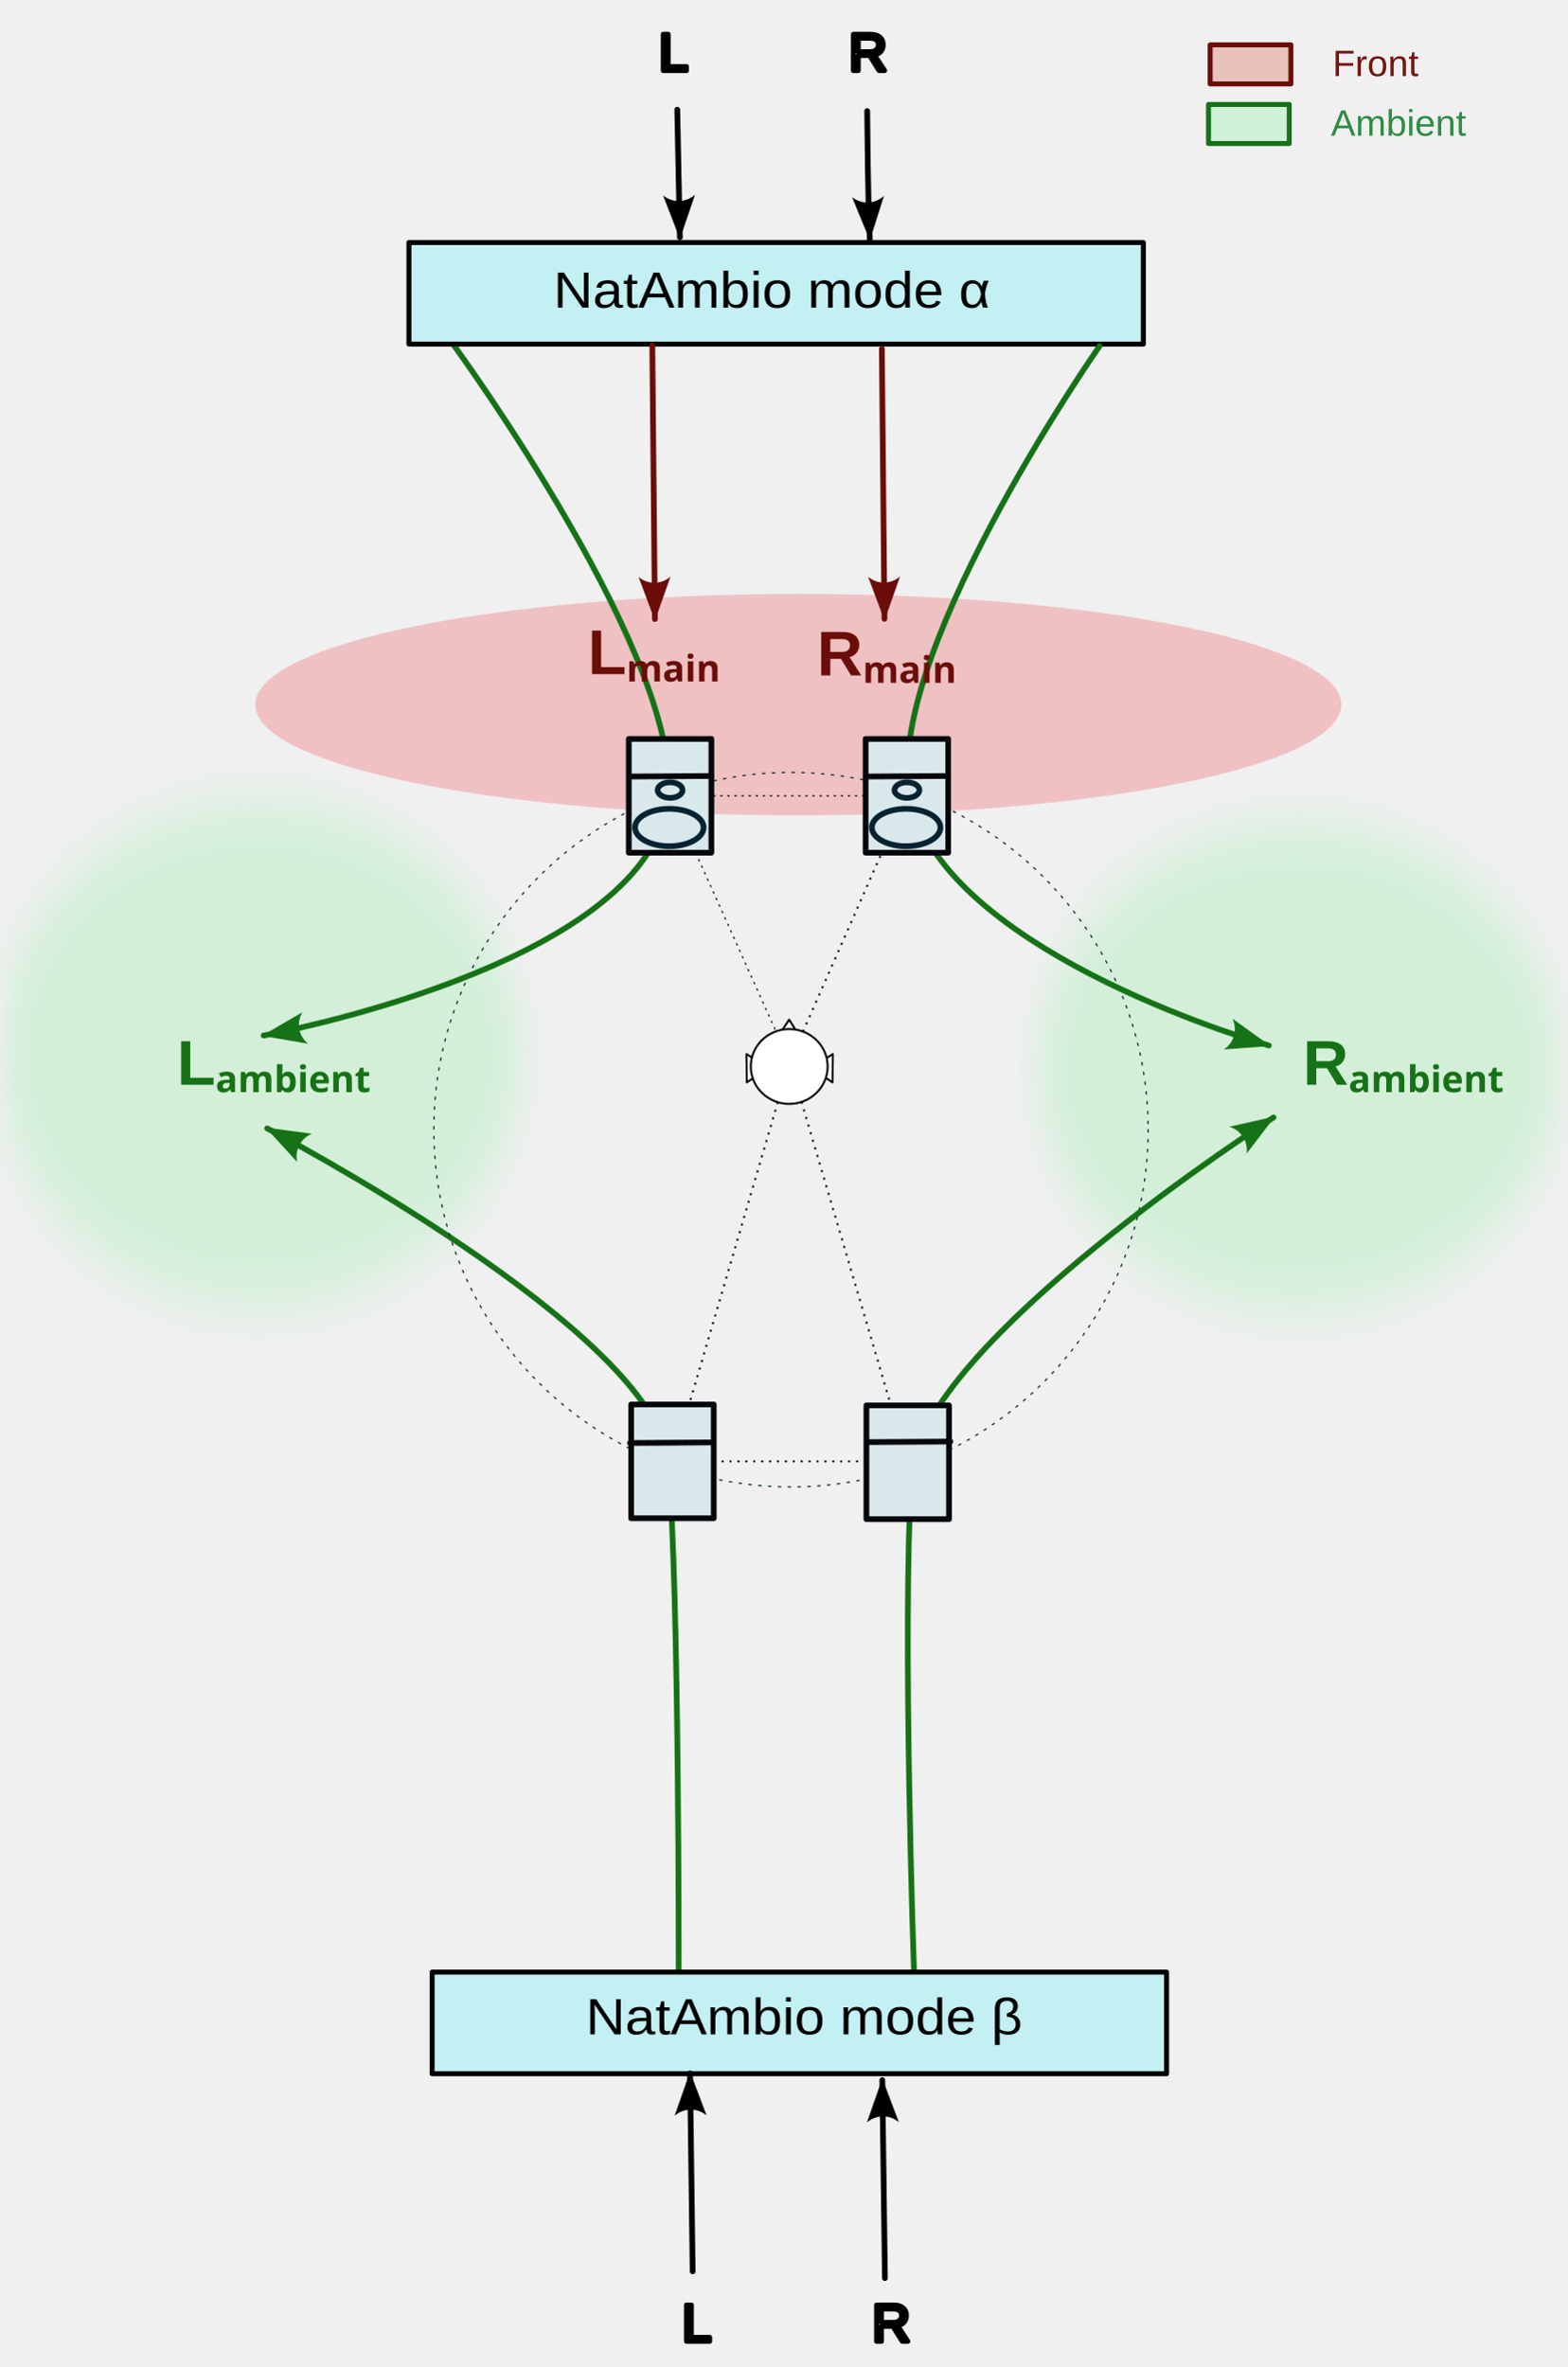
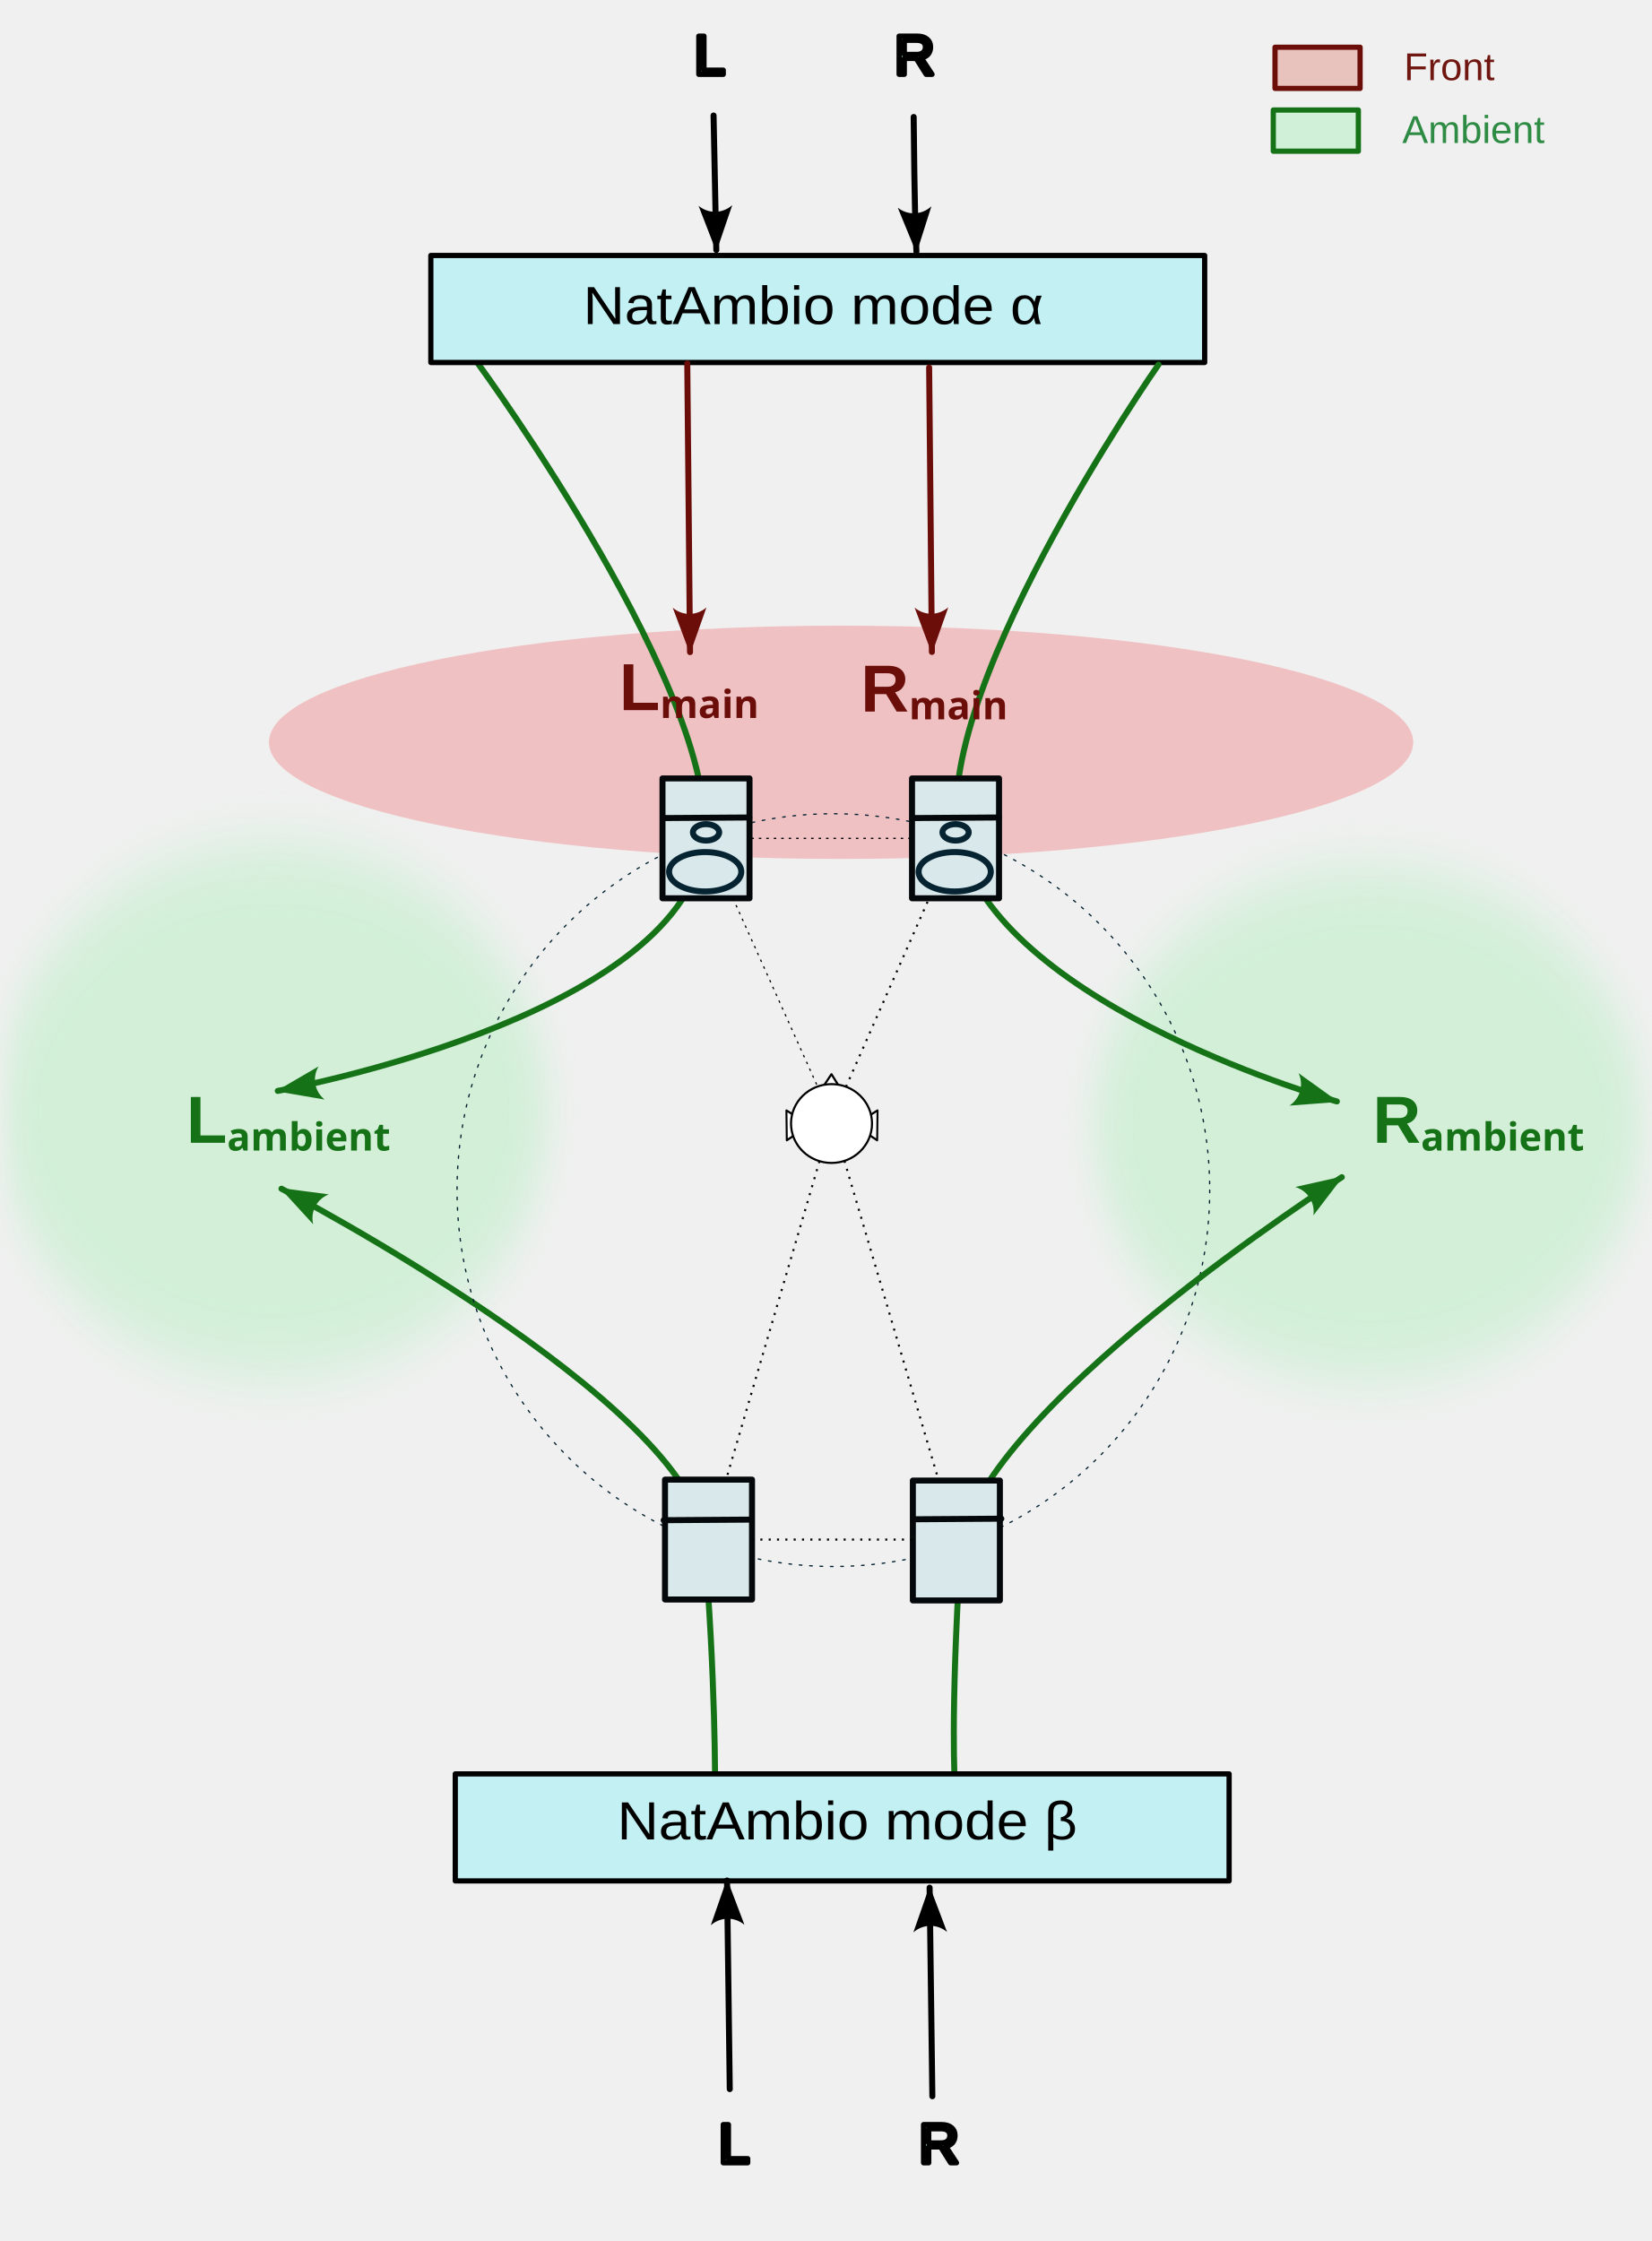
- <svg xmlns="http://www.w3.org/2000/svg" width="210mm" height="317mm" viewBox="0 0 210 317" version="1.1" id="svg1">
+ <svg xmlns="http://www.w3.org/2000/svg" width="210mm" height="285mm" viewBox="0 0 210 285" version="1.1" id="svg1">
  <defs id="defs1">
    <marker style="overflow:visible" id="ConcaveTriangle" refX="6" refY="0" orient="auto-start-reverse" markerWidth="1" markerHeight="1" viewBox="0 0 1 1" preserveAspectRatio="xMidYMid">
      <path transform="scale(0.7)" d="M -2,-4 9,0 -2,4 c 2,-2.33 2,-5.66 0,-8 z" style="fill:context-stroke;fill-rule:evenodd;stroke:none" id="path9" />
    </marker>
    <marker style="overflow:visible" id="ConcaveTriangle-2" refX="6" refY="0" orient="auto-start-reverse" markerWidth="1" markerHeight="1" viewBox="0 0 1 1" preserveAspectRatio="xMidYMid">
      <path transform="scale(0.7)" d="M -2,-4 9,0 -2,4 c 2,-2.33 2,-5.66 0,-8 z" style="fill:context-stroke;fill-rule:evenodd;stroke:none" id="path9-7" />
    </marker>
    <marker style="overflow:visible" id="ConcaveTriangle-7" refX="6" refY="0" orient="auto-start-reverse" markerWidth="1" markerHeight="1" viewBox="0 0 1 1" preserveAspectRatio="xMidYMid">
      <path transform="scale(0.7)" d="M -2,-4 9,0 -2,4 c 2,-2.33 2,-5.66 0,-8 z" style="fill:context-stroke;fill-rule:evenodd;stroke:none" id="path9-4" />
    </marker>
    <marker style="overflow:visible" id="ConcaveTriangle-7-1" refX="6" refY="0" orient="auto-start-reverse" markerWidth="1" markerHeight="1" viewBox="0 0 1 1" preserveAspectRatio="xMidYMid">
      <path transform="scale(0.7)" d="M -2,-4 9,0 -2,4 c 2,-2.33 2,-5.66 0,-8 z" style="fill:context-stroke;fill-rule:evenodd;stroke:none" id="path9-4-9" />
    </marker>
    <marker style="overflow:visible" id="ConcaveTriangle-7-6" refX="6" refY="0" orient="auto-start-reverse" markerWidth="1" markerHeight="1" viewBox="0 0 1 1" preserveAspectRatio="xMidYMid">
      <path transform="scale(0.7)" d="M -2,-4 9,0 -2,4 c 2,-2.33 2,-5.66 0,-8 z" style="fill:context-stroke;fill-rule:evenodd;stroke:none" id="path9-4-6" />
    </marker>
    <marker style="overflow:visible" id="ConcaveTriangle-7-6-2" refX="6" refY="0" orient="auto-start-reverse" markerWidth="1" markerHeight="1" viewBox="0 0 1 1" preserveAspectRatio="xMidYMid">
      <path transform="scale(0.7)" d="M -2,-4 9,0 -2,4 c 2,-2.33 2,-5.66 0,-8 z" style="fill:context-stroke;fill-rule:evenodd;stroke:none" id="path9-4-6-5" />
    </marker>
    <marker style="overflow:visible" id="ConcaveTriangle-8-4" refX="6" refY="0" orient="auto-start-reverse" markerWidth="1" markerHeight="1" viewBox="0 0 1 1" preserveAspectRatio="xMidYMid">
      <path transform="scale(0.7)" d="M -2,-4 9,0 -2,4 c 2,-2.33 2,-5.66 0,-8 z" style="fill:context-stroke;fill-rule:evenodd;stroke:none" id="path9-2-1" />
    </marker>
    <marker style="overflow:visible" id="ConcaveTriangle-8" refX="6" refY="0" orient="auto-start-reverse" markerWidth="1" markerHeight="1" viewBox="0 0 1 1" preserveAspectRatio="xMidYMid">
      <path transform="scale(0.7)" d="M -2,-4 9,0 -2,4 c 2,-2.33 2,-5.66 0,-8 z" style="fill:context-stroke;fill-rule:evenodd;stroke:none" id="path9-2" />
    </marker>
    <filter style="color-interpolation-filters:sRGB" id="filter12" x="-0.081" y="-0.135" width="1.161" height="1.269">
      <feGaussianBlur stdDeviation="2.036" id="feGaussianBlur12" />
    </filter>
    <filter style="color-interpolation-filters:sRGB" id="filter12-4" x="-0.081" y="-0.135" width="1.161" height="1.269">
      <feGaussianBlur stdDeviation="2.036" id="feGaussianBlur12-8" />
    </filter>
  </defs>
  <g id="layer1">
    <ellipse style="opacity:0.568;fill:#bceec6;fill-opacity:0.988;stroke:none;stroke-width:0.18;stroke-linecap:round;stroke-linejoin:round;stroke-dasharray:0.18, 0.541;stroke-dashoffset:0;filter:url(#filter12)" id="path12-1" cx="32.251" cy="178.215" rx="30.276" ry="18.148" transform="matrix(1.155089,0,0,1.867913,-2.500748,-191.6368)" />
    <ellipse style="opacity:0.568;fill:#bceec6;fill-opacity:0.988;stroke:none;stroke-width:0.184;stroke-linecap:round;stroke-linejoin:round;stroke-dasharray:0.184, 0.551;stroke-dashoffset:0;filter:url(#filter12-4)" id="path12-4" cx="169.427" cy="178.548" rx="30.276" ry="18.148" transform="matrix(1.155089,0,0,1.799734,-21.6227,-178.3809)" />
    <ellipse style="opacity:0.36;fill:#ef7073;fill-opacity:1;stroke:none;stroke-width:0.765;stroke-linecap:round;stroke-linejoin:round;stroke-dasharray:none;stroke-opacity:1" id="path14" cx="106.969" cy="94.403" rx="72.767" ry="14.833" />
-     <path style="fill:none;fill-opacity:1;stroke:#167217;stroke-width:0.765;stroke-linecap:round;stroke-linejoin:round;stroke-dasharray:none;stroke-opacity:1;marker-end:url(#ConcaveTriangle-7-6)" d="m 90.939,264.253 c 0,0 0.1,-50.788 -1.396,-68.404 C 88.064,178.436 35.797,151.177 35.797,151.177" id="path10-7-8" />
+     <path style="fill:none;fill-opacity:1;stroke:#167217;stroke-width:0.765;stroke-linecap:round;stroke-linejoin:round;stroke-dasharray:none;stroke-opacity:1;marker-end:url(#ConcaveTriangle-7-6)" d="m 90.939,227.259 c 0,0 0.1,-13.794 -1.396,-31.41 C 88.064,178.436 35.797,151.177 35.797,151.177" id="path10-7-8" />
    <ellipse style="fill:none;stroke:#062332;stroke-width:0.165;stroke-linecap:round;stroke-linejoin:round;stroke-dasharray:0.33, 0.99;stroke-dashoffset:0" id="path1" cx="105.99" cy="151.353" rx="47.863" ry="47.866" />
-     <path style="fill:none;fill-opacity:1;stroke:#167217;stroke-width:0.765;stroke-linecap:round;stroke-linejoin:round;stroke-dasharray:none;stroke-opacity:1;marker-end:url(#ConcaveTriangle-7-6-2)" d="m 122.49,264.529 c 0,0 -1.645,-45.902 -0.349,-67.008 1.071,-17.443 48.511,-47.813 48.511,-47.813" id="path10-7-8-4" />
+     <path style="fill:none;fill-opacity:1;stroke:#167217;stroke-width:0.765;stroke-linecap:round;stroke-linejoin:round;stroke-dasharray:none;stroke-opacity:1;marker-end:url(#ConcaveTriangle-7-6-2)" d="m 121.443,226.837 c 0,0 -0.598,-8.21 0.698,-29.316 1.071,-17.443 48.511,-47.813 48.511,-47.813" id="path10-7-8-4" />
    <rect style="fill:#d9e8ea;fill-opacity:1;stroke:#04080b;stroke-width:0.765;stroke-linecap:round;stroke-linejoin:round;stroke-dasharray:none;stroke-dashoffset:0;stroke-opacity:1" id="rect1-3-9" width="11.067" height="15.244" x="116.098" y="188.291" />
    <path style="fill:none;fill-opacity:1;stroke:#167217;stroke-width:0.765;stroke-linecap:round;stroke-linejoin:round;stroke-dasharray:none;stroke-opacity:1;marker-end:url(#ConcaveTriangle-7)" d="m 60.803,46.251 c 0,0 31.571,43.102 28.618,61.493 -3.505,21.831 -54.095,30.992 -54.095,30.992" id="path10-7" />
    <g id="g4" transform="matrix(0.5982915,0,0,0.5983238,53.1442,-40.07348)" style="stroke-width:1.671">
      <g id="g5" style="stroke-width:1.671">
        <rect style="fill:#d9e8ea;fill-opacity:1;stroke:#04080b;stroke-width:1.279;stroke-linecap:round;stroke-linejoin:round;stroke-dasharray:none;stroke-dashoffset:0;stroke-opacity:1" id="rect1" width="18.497" height="25.477" x="52.001" y="232.435" />
        <ellipse style="fill:#d9e8ea;fill-opacity:1;stroke:#062332;stroke-width:1.279;stroke-linecap:round;stroke-linejoin:round;stroke-dasharray:none;stroke-dashoffset:0" id="path2" cx="61.075" cy="252.271" rx="7.678" ry="4.188" />
        <ellipse style="fill:#d9e8ea;fill-opacity:1;stroke:#062332;stroke-width:1.279;stroke-linecap:round;stroke-linejoin:round;stroke-dasharray:none;stroke-dashoffset:0" id="path3" cx="61.255" cy="243.895" rx="2.792" ry="1.745" />
        <path style="fill:#d9e8ea;fill-opacity:1;stroke:#04080b;stroke-width:1.279;stroke-linecap:round;stroke-linejoin:round;stroke-dasharray:none;stroke-dashoffset:0;stroke-opacity:1" d="m 52.071,240.858 c 18.385,-0.123 18.385,-0.123 18.385,-0.123" id="path4" />
      </g>
    </g>
    <g id="g1" transform="matrix(0.2635548,0,0,0.2634649,65.92538,100.4506)" style="stroke-width:3.795">
      <path style="fill:#ffffff;stroke:#000000;stroke-width:1.421;stroke-linecap:round;stroke-linejoin:round;stroke-dasharray:none;stroke-opacity:1" id="path2-7" d="m 93.881,124.593 -9.124,-3.108 -9.124,-3.108 7.254,-6.347 7.254,-6.347 1.87,9.456 z" transform="matrix(0.4333733,-0.5687221,0.5096848,0.4835713,36.42598,154.9128)" />
      <path style="fill:#ffffff;stroke:#000000;stroke-width:1.421;stroke-linecap:round;stroke-linejoin:round;stroke-dasharray:none;stroke-opacity:1" id="path2-8" d="m 93.881,124.593 -9.124,-3.108 -9.124,-3.108 7.254,-6.347 7.254,-6.347 1.87,9.456 z" transform="matrix(-0.4333733,-0.5687221,-0.5096848,0.4835713,266.2533,154.9128)" />
      <path style="fill:#ffffff;stroke:#000000;stroke-width:1.421;stroke-linecap:round;stroke-linejoin:round;stroke-dasharray:none;stroke-opacity:1" id="path2-8-1" d="m 93.881,124.593 -9.124,-3.108 -9.124,-3.108 7.254,-6.347 7.254,-6.347 1.87,9.456 z" transform="matrix(0.5687221,-0.4333733,-0.4835713,-0.5096848,157.9459,241.4298)" />
      <ellipse style="fill:#ffffff;stroke:#000000;stroke-width:1.004;stroke-linecap:round;stroke-linejoin:round;stroke-dasharray:none;stroke-opacity:1" id="path1-3" cx="151.118" cy="161.064" rx="19.544" ry="19.021" />
    </g>
    <path style="fill:none;fill-rule:evenodd;stroke:#000000;stroke-width:0.158px;stroke-linecap:butt;stroke-linejoin:miter;stroke-dasharray:0.317, 0.633;stroke-dashoffset:0;stroke-opacity:1" d="m 121.524,106.62 -26.202,3e-5" id="path8" />
    <rect style="fill:#c3f0f2;fill-opacity:1;stroke:#000000;stroke-width:0.665;stroke-linecap:round;stroke-linejoin:round;stroke-opacity:1" id="rect2" width="98.418" height="13.611" x="54.793" y="32.49" />
    <text xml:space="preserve" style="font-style:normal;font-variant:normal;font-weight:normal;font-stretch:normal;font-size:7.056px;font-family:Arial;-inkscape-font-specification:'Arial, Normal';font-variant-ligatures:normal;font-variant-caps:normal;font-variant-numeric:normal;font-variant-east-asian:normal;writing-mode:lr-tb;direction:ltr;fill:#000000;fill-opacity:1;stroke:none;stroke-width:0.665;stroke-linecap:round;stroke-linejoin:round;stroke-opacity:1" x="71.741" y="42.611" id="text2" transform="scale(1.033755,0.967347)">
      <tspan id="tspan1" x="71.741" y="42.611">NatAmbio mode α</tspan>
    </text>
    <text xml:space="preserve" style="font-style:normal;font-variant:normal;font-weight:normal;font-stretch:normal;font-size:7.056px;font-family:Arial;-inkscape-font-specification:'Arial, Normal';font-variant-ligatures:normal;font-variant-caps:normal;font-variant-numeric:normal;font-variant-east-asian:normal;writing-mode:lr-tb;direction:ltr;fill:#c3f0f2;fill-opacity:1;stroke:#000000;stroke-width:0.665;stroke-linecap:round;stroke-linejoin:round;stroke-opacity:1" x="88.297" y="9.456" id="text3">
      <tspan id="tspan3" style="font-style:normal;font-variant:normal;font-weight:normal;font-stretch:normal;font-size:7.056px;font-family:Arial;-inkscape-font-specification:'Arial, Normal';font-variant-ligatures:normal;font-variant-caps:normal;font-variant-numeric:normal;font-variant-east-asian:normal;stroke-width:0.665" x="88.297" y="9.456">L</tspan>
    </text>
    <text xml:space="preserve" style="font-style:normal;font-variant:normal;font-weight:normal;font-stretch:normal;font-size:7.056px;font-family:Arial;-inkscape-font-specification:'Arial, Normal';font-variant-ligatures:normal;font-variant-caps:normal;font-variant-numeric:normal;font-variant-east-asian:normal;writing-mode:lr-tb;direction:ltr;fill:#c3f0f2;fill-opacity:1;stroke:#000000;stroke-width:0.665;stroke-linecap:round;stroke-linejoin:round;stroke-opacity:1" x="113.774" y="9.456" id="text4">
      <tspan id="tspan4" style="font-style:normal;font-variant:normal;font-weight:normal;font-stretch:normal;font-size:7.056px;font-family:Arial;-inkscape-font-specification:'Arial, Normal';font-variant-ligatures:normal;font-variant-caps:normal;font-variant-numeric:normal;font-variant-east-asian:normal;stroke-width:0.665" x="113.774" y="9.456">R</tspan>
    </text>
    <path style="fill:#c3f0f2;fill-opacity:1;stroke:#000000;stroke-width:0.765;stroke-linecap:round;stroke-linejoin:round;stroke-dasharray:none;stroke-opacity:1;marker-end:url(#ConcaveTriangle)" d="m 90.752,14.691 c 0.349,17.101 0.349,17.101 0.349,17.101" id="path5" />
    <path style="fill:#c3f0f2;fill-opacity:1;stroke:#000000;stroke-width:0.765;stroke-linecap:round;stroke-linejoin:round;stroke-dasharray:none;stroke-opacity:1;marker-end:url(#ConcaveTriangle-2)" d="m 116.201,14.878 c 0.116,11.851 0.233,14.298 0.349,17.101" id="path5-4" />
    <text xml:space="preserve" style="font-style:normal;font-variant:normal;font-weight:bold;font-stretch:normal;font-size:8.467px;font-family:Arial;-inkscape-font-specification:'Arial, Bold';font-variant-ligatures:normal;font-variant-caps:normal;font-variant-numeric:normal;font-variant-east-asian:normal;writing-mode:lr-tb;direction:ltr;fill:#167217;fill-opacity:1;stroke:none;stroke-width:0.765;stroke-linecap:round;stroke-linejoin:round;stroke-dasharray:none;stroke-opacity:1" x="23.709" y="145.337" id="text9">
      <tspan id="tspan9" style="font-style:normal;font-variant:normal;font-weight:bold;font-stretch:normal;font-size:8.467px;font-family:Arial;-inkscape-font-specification:'Arial, Bold';font-variant-ligatures:normal;font-variant-caps:normal;font-variant-numeric:normal;font-variant-east-asian:normal;fill:#167217;fill-opacity:1;stroke:none;stroke-width:0.765" x="23.709" y="145.337">L<tspan style="font-style:normal;font-variant:normal;font-weight:bold;font-stretch:normal;font-size:4.939px;font-family:Sans;-inkscape-font-specification:'Sans, Bold';font-variant-ligatures:normal;font-variant-caps:normal;font-variant-numeric:normal;font-variant-east-asian:normal;baseline-shift:sub" id="tspan2">ambient</tspan>
      </tspan>
    </text>
    <text xml:space="preserve" style="font-style:normal;font-variant:normal;font-weight:bold;font-stretch:normal;font-size:8.467px;font-family:Arial;-inkscape-font-specification:'Arial, Bold';font-variant-ligatures:normal;font-variant-caps:normal;font-variant-numeric:normal;font-variant-east-asian:normal;writing-mode:lr-tb;direction:ltr;fill:#167217;fill-opacity:1;stroke:none;stroke-width:0.765;stroke-linecap:round;stroke-linejoin:round;stroke-dasharray:none;stroke-opacity:1" x="174.595" y="145.337" id="text9-8">
      <tspan id="tspan9-9" style="font-style:normal;font-variant:normal;font-weight:bold;font-stretch:normal;font-size:8.467px;font-family:Arial;-inkscape-font-specification:'Arial, Bold';font-variant-ligatures:normal;font-variant-caps:normal;font-variant-numeric:normal;font-variant-east-asian:normal;fill:#167217;fill-opacity:1;stroke:none;stroke-width:0.765" x="174.595" y="145.337">R<tspan style="font-style:normal;font-variant:normal;font-weight:bold;font-stretch:normal;font-size:4.939px;font-family:Sans;-inkscape-font-specification:'Sans, Bold';font-variant-ligatures:normal;font-variant-caps:normal;font-variant-numeric:normal;font-variant-east-asian:normal;baseline-shift:sub" id="tspan5">ambient</tspan>
      </tspan>
    </text>
    <text xml:space="preserve" style="font-style:normal;font-variant:normal;font-weight:bold;font-stretch:normal;font-size:8.467px;font-family:Arial;-inkscape-font-specification:'Arial, Bold';font-variant-ligatures:normal;font-variant-caps:normal;font-variant-numeric:normal;font-variant-east-asian:normal;writing-mode:lr-tb;direction:ltr;fill:#6b0d09;fill-opacity:1;stroke:none;stroke-width:1.365;stroke-linecap:round;stroke-linejoin:round;stroke-dasharray:none;stroke-opacity:1" x="78.764" y="90.315" id="text9-4">
      <tspan id="tspan9-3" style="font-style:normal;font-variant:normal;font-weight:bold;font-stretch:normal;font-size:8.467px;font-family:Arial;-inkscape-font-specification:'Arial, Bold';font-variant-ligatures:normal;font-variant-caps:normal;font-variant-numeric:normal;font-variant-east-asian:normal;fill:#6b0d09;fill-opacity:1;stroke:none;stroke-width:1.365;stroke-dasharray:none" x="78.764" y="90.315">L<tspan style="font-style:normal;font-variant:normal;font-weight:bold;font-stretch:normal;font-size:4.939px;font-family:Sans;-inkscape-font-specification:'Sans, Bold';font-variant-ligatures:normal;font-variant-caps:normal;font-variant-numeric:normal;font-variant-east-asian:normal;baseline-shift:sub;fill:#6b0d09;fill-opacity:1;stroke-width:1.365;stroke-dasharray:none" id="tspan13">main</tspan>
      </tspan>
    </text>
    <path style="fill:none;fill-opacity:1;stroke:#167217;stroke-width:0.765;stroke-linecap:round;stroke-linejoin:round;stroke-dasharray:none;stroke-opacity:1;marker-end:url(#ConcaveTriangle)" d="m 147.339,46.369 c 0,0 -30.36,43.403 -25.128,61.484 5.918,20.452 47.813,32.223 47.813,32.223" id="path10" />
    <text xml:space="preserve" style="font-style:normal;font-variant:normal;font-weight:bold;font-stretch:normal;font-size:8.467px;font-family:Arial;-inkscape-font-specification:'Arial, Bold';font-variant-ligatures:normal;font-variant-caps:normal;font-variant-numeric:normal;font-variant-east-asian:normal;writing-mode:lr-tb;direction:ltr;fill:#6b0d09;fill-opacity:1;stroke:none;stroke-width:1.365;stroke-linecap:round;stroke-linejoin:round;stroke-dasharray:none;stroke-opacity:1" x="109.478" y="90.496" id="text9-41">
      <tspan id="tspan9-1" style="font-style:normal;font-variant:normal;font-weight:bold;font-stretch:normal;font-size:8.467px;font-family:Arial;-inkscape-font-specification:'Arial, Bold';font-variant-ligatures:normal;font-variant-caps:normal;font-variant-numeric:normal;font-variant-east-asian:normal;fill:#6b0d09;fill-opacity:1;stroke:none;stroke-width:1.365;stroke-dasharray:none" x="109.478" y="90.496">R<tspan style="font-style:normal;font-variant:normal;font-weight:bold;font-stretch:normal;font-size:4.939px;font-family:Sans;-inkscape-font-specification:'Sans, Bold';font-variant-ligatures:normal;font-variant-caps:normal;font-variant-numeric:normal;font-variant-east-asian:normal;baseline-shift:sub" id="tspan6">main</tspan>
      </tspan>
    </text>
    <path style="fill:none;fill-opacity:1;stroke:#6b0d09;stroke-width:0.765;stroke-linecap:round;stroke-linejoin:round;stroke-dasharray:none;stroke-opacity:1;marker-end:url(#ConcaveTriangle-7)" d="m 87.408,46.227 0.349,36.706" id="path11" />
    <path style="fill:none;fill-opacity:1;stroke:#6b0d09;stroke-width:0.765;stroke-linecap:round;stroke-linejoin:round;stroke-dasharray:none;stroke-opacity:1;marker-end:url(#ConcaveTriangle-7-1)" d="m 118.169,46.738 0.349,36.174" id="path11-5" />
    <rect style="opacity:1;fill:#aaf2bb;fill-opacity:0.459;stroke:#167217;stroke-width:0.665;stroke-linecap:round;stroke-linejoin:round;stroke-dasharray:none;stroke-opacity:1" id="rect15" width="10.819" height="5.235" x="161.937" y="13.993" />
    <text xml:space="preserve" style="font-style:normal;font-variant:normal;font-weight:normal;font-stretch:normal;font-size:4.939px;font-family:Arial;-inkscape-font-specification:'Arial, Normal';font-variant-ligatures:normal;font-variant-caps:normal;font-variant-numeric:normal;font-variant-east-asian:normal;writing-mode:lr-tb;direction:ltr;opacity:0.978;fill:#2a8940;fill-opacity:0.998;stroke:none;stroke-width:0.665;stroke-linecap:round;stroke-linejoin:round;stroke-dasharray:none;stroke-opacity:1" x="178.34" y="18.181" id="text15">
      <tspan id="tspan15" style="font-style:normal;font-variant:normal;font-weight:normal;font-stretch:normal;font-size:4.939px;font-family:Arial;-inkscape-font-specification:'Arial, Normal';font-variant-ligatures:normal;font-variant-caps:normal;font-variant-numeric:normal;font-variant-east-asian:normal;fill:#2a8940;fill-opacity:0.998;stroke:none;stroke-width:0.665" x="178.34" y="18.181">Ambient</tspan>
    </text>
    <rect style="fill:#df8e82;fill-opacity:0.471;stroke:#6b0d09;stroke-width:0.665;stroke-linecap:round;stroke-linejoin:round;stroke-dasharray:none;stroke-opacity:1" id="rect15-9" width="10.819" height="5.235" x="162.158" y="6.008" />
    <text xml:space="preserve" style="font-style:normal;font-variant:normal;font-weight:normal;font-stretch:normal;font-size:4.939px;font-family:Arial;-inkscape-font-specification:'Arial, Normal';font-variant-ligatures:normal;font-variant-caps:normal;font-variant-numeric:normal;font-variant-east-asian:normal;writing-mode:lr-tb;direction:ltr;opacity:0.978;fill:#6b0f0a;fill-opacity:0.988;stroke:none;stroke-width:0.665;stroke-linecap:round;stroke-linejoin:round;stroke-dasharray:none;stroke-opacity:1" x="178.561" y="10.196" id="text15-6">
      <tspan id="tspan15-3" style="font-style:normal;font-variant:normal;font-weight:normal;font-stretch:normal;font-size:4.939px;font-family:Arial;-inkscape-font-specification:'Arial, Normal';font-variant-ligatures:normal;font-variant-caps:normal;font-variant-numeric:normal;font-variant-east-asian:normal;fill:#6b0f0a;fill-opacity:0.988;stroke:none;stroke-width:0.665" x="178.561" y="10.196">Front</tspan>
    </text>
    <path style="fill:none;fill-rule:evenodd;stroke:#000000;stroke-width:0.158px;stroke-linecap:butt;stroke-linejoin:miter;stroke-dasharray:0.317, 0.633;stroke-dashoffset:0;stroke-opacity:1" d="m 93.216,114.241 10.763,23.939" id="path6" />
    <path style="fill:none;fill-rule:evenodd;stroke:#000000;stroke-width:0.265;stroke-linecap:butt;stroke-linejoin:miter;stroke-dasharray:0.265, 0.795;stroke-dashoffset:0;stroke-opacity:1" d="M 107.597,138.206 121.524,106.62" id="path7" />
    <g id="g6" transform="matrix(0.5982915,0,0,0.5983238,42.51361,70.56608)" style="stroke-width:1.671">
      <g id="g4-6" transform="translate(70.81105,-184.9159)" style="stroke-width:1.671">
        <rect style="fill:#d9e8ea;fill-opacity:1;stroke:#04080b;stroke-width:1.279;stroke-linecap:round;stroke-linejoin:round;stroke-dasharray:none;stroke-dashoffset:0;stroke-opacity:1" id="rect1-3" width="18.497" height="25.477" x="52.001" y="232.435" />
        <ellipse style="fill:#d9e8ea;fill-opacity:1;stroke:#062332;stroke-width:1.279;stroke-linecap:round;stroke-linejoin:round;stroke-dasharray:none;stroke-dashoffset:0" id="path2-6" cx="61.075" cy="252.271" rx="7.678" ry="4.188" />
        <ellipse style="fill:#d9e8ea;fill-opacity:1;stroke:#062332;stroke-width:1.279;stroke-linecap:round;stroke-linejoin:round;stroke-dasharray:none;stroke-dashoffset:0" id="path3-1" cx="61.255" cy="243.895" rx="2.792" ry="1.745" />
        <path style="fill:#d9e8ea;fill-opacity:1;stroke:#04080b;stroke-width:1.279;stroke-linecap:round;stroke-linejoin:round;stroke-dasharray:none;stroke-dashoffset:0;stroke-opacity:1" d="m 52.071,240.858 c 18.385,-0.123 18.385,-0.123 18.385,-0.123" id="path4-5" />
      </g>
    </g>
    <rect style="fill:#d9e8ea;fill-opacity:1;stroke:#04080b;stroke-width:0.765;stroke-linecap:round;stroke-linejoin:round;stroke-dasharray:none;stroke-dashoffset:0;stroke-opacity:1" id="rect1-7" width="11.067" height="15.244" x="84.575" y="188.173" />
-     <rect style="fill:#c3f0f2;fill-opacity:1;stroke:#000000;stroke-width:0.665;stroke-linecap:round;stroke-linejoin:round;stroke-opacity:1" id="rect2-9" width="98.418" height="13.611" x="57.901" y="264.224" />
-     <text xml:space="preserve" style="font-style:normal;font-variant:normal;font-weight:normal;font-stretch:normal;font-size:7.056px;font-family:Arial;-inkscape-font-specification:'Arial, Normal';font-variant-ligatures:normal;font-variant-caps:normal;font-variant-numeric:normal;font-variant-east-asian:normal;writing-mode:lr-tb;direction:ltr;fill:#000000;fill-opacity:1;stroke:none;stroke-width:0.665;stroke-linecap:round;stroke-linejoin:round;stroke-opacity:1" x="75.929" y="281.757" id="text2-8" transform="scale(1.033755,0.967347)">
-       <tspan id="tspan16" x="75.929" y="281.757">NatAmbio mode β</tspan>
+     <rect style="fill:#c3f0f2;fill-opacity:1;stroke:#000000;stroke-width:0.665;stroke-linecap:round;stroke-linejoin:round;stroke-opacity:1" id="rect2-9" width="98.418" height="13.611" x="57.901" y="225.595" />
+     <text xml:space="preserve" style="font-style:normal;font-variant:normal;font-weight:normal;font-stretch:normal;font-size:7.056px;font-family:Arial;-inkscape-font-specification:'Arial, Normal';font-variant-ligatures:normal;font-variant-caps:normal;font-variant-numeric:normal;font-variant-east-asian:normal;writing-mode:lr-tb;direction:ltr;fill:#000000;fill-opacity:1;stroke:none;stroke-width:0.665;stroke-linecap:round;stroke-linejoin:round;stroke-opacity:1" x="75.929" y="241.824" id="text2-8" transform="scale(1.033755,0.967347)">
+       <tspan id="tspan16" x="75.929" y="241.824">NatAmbio mode β</tspan>
    </text>
-     <text xml:space="preserve" style="font-style:normal;font-variant:normal;font-weight:normal;font-stretch:normal;font-size:7.056px;font-family:Arial;-inkscape-font-specification:'Arial, Normal';font-variant-ligatures:normal;font-variant-caps:normal;font-variant-numeric:normal;font-variant-east-asian:normal;writing-mode:lr-tb;direction:ltr;white-space:pre;fill:#c3f0f2;fill-opacity:1;stroke:#000000;stroke-width:0.665;stroke-linecap:round;stroke-linejoin:round;stroke-opacity:1" x="91.405" y="313.686" id="text3-6">
-       <tspan id="tspan3-1" style="font-style:normal;font-variant:normal;font-weight:normal;font-stretch:normal;font-size:7.056px;font-family:Arial;-inkscape-font-specification:'Arial, Normal';font-variant-ligatures:normal;font-variant-caps:normal;font-variant-numeric:normal;font-variant-east-asian:normal;stroke-width:0.665" x="91.405" y="313.686">L</tspan>
+     <text xml:space="preserve" style="font-style:normal;font-variant:normal;font-weight:normal;font-stretch:normal;font-size:7.056px;font-family:Arial;-inkscape-font-specification:'Arial, Normal';font-variant-ligatures:normal;font-variant-caps:normal;font-variant-numeric:normal;font-variant-east-asian:normal;writing-mode:lr-tb;direction:ltr;white-space:pre;fill:#c3f0f2;fill-opacity:1;stroke:#000000;stroke-width:0.665;stroke-linecap:round;stroke-linejoin:round;stroke-opacity:1" x="91.405" y="275.056" id="text3-6">
+       <tspan id="tspan3-1" style="font-style:normal;font-variant:normal;font-weight:normal;font-stretch:normal;font-size:7.056px;font-family:Arial;-inkscape-font-specification:'Arial, Normal';font-variant-ligatures:normal;font-variant-caps:normal;font-variant-numeric:normal;font-variant-east-asian:normal;stroke-width:0.665" x="91.405" y="275.056">L</tspan>
    </text>
-     <text xml:space="preserve" style="font-style:normal;font-variant:normal;font-weight:normal;font-stretch:normal;font-size:7.056px;font-family:'Sans Serif Collection';-inkscape-font-specification:'Sans Serif Collection, Normal';font-variant-ligatures:normal;font-variant-caps:normal;font-variant-numeric:normal;font-variant-east-asian:normal;writing-mode:lr-tb;direction:ltr;fill:#c3f0f2;fill-opacity:1;stroke:#000000;stroke-width:0.665;stroke-linecap:round;stroke-linejoin:round;stroke-opacity:1" x="116.882" y="313.686" id="text4-5">
-       <tspan id="tspan4-4" style="font-style:normal;font-variant:normal;font-weight:normal;font-stretch:normal;font-size:7.056px;font-family:Arial;-inkscape-font-specification:'Arial, Normal';font-variant-ligatures:normal;font-variant-caps:normal;font-variant-numeric:normal;font-variant-east-asian:normal;stroke-width:0.665" x="116.882" y="313.686">R</tspan>
+     <text xml:space="preserve" style="font-style:normal;font-variant:normal;font-weight:normal;font-stretch:normal;font-size:7.056px;font-family:'Sans Serif Collection';-inkscape-font-specification:'Sans Serif Collection, Normal';font-variant-ligatures:normal;font-variant-caps:normal;font-variant-numeric:normal;font-variant-east-asian:normal;writing-mode:lr-tb;direction:ltr;fill:#c3f0f2;fill-opacity:1;stroke:#000000;stroke-width:0.665;stroke-linecap:round;stroke-linejoin:round;stroke-opacity:1" x="116.882" y="275.056" id="text4-5">
+       <tspan id="tspan4-4" style="font-style:normal;font-variant:normal;font-weight:normal;font-stretch:normal;font-size:7.056px;font-family:Arial;-inkscape-font-specification:'Arial, Normal';font-variant-ligatures:normal;font-variant-caps:normal;font-variant-numeric:normal;font-variant-east-asian:normal;stroke-width:0.665" x="116.882" y="275.056">R</tspan>
    </text>
-     <path style="fill:#c3f0f2;fill-opacity:1;stroke:#000000;stroke-width:0.765;stroke-linecap:round;stroke-linejoin:round;stroke-dasharray:none;stroke-opacity:1;marker-end:url(#ConcaveTriangle-8)" d="M 92.812,304.311 92.463,277.787" id="path5-2" />
-     <path style="fill:#c3f0f2;fill-opacity:1;stroke:#000000;stroke-width:0.765;stroke-linecap:round;stroke-linejoin:round;stroke-dasharray:none;stroke-opacity:1;marker-end:url(#ConcaveTriangle-8-4)" d="m 118.577,305.218 -0.349,-26.524" id="path5-2-0" />
+     <path style="fill:#c3f0f2;fill-opacity:1;stroke:#000000;stroke-width:0.765;stroke-linecap:round;stroke-linejoin:round;stroke-dasharray:none;stroke-opacity:1;marker-end:url(#ConcaveTriangle-8)" d="M 92.812,265.682 92.463,239.157" id="path5-2" />
+     <path style="fill:#c3f0f2;fill-opacity:1;stroke:#000000;stroke-width:0.765;stroke-linecap:round;stroke-linejoin:round;stroke-dasharray:none;stroke-opacity:1;marker-end:url(#ConcaveTriangle-8-4)" d="M 118.577,266.589 118.228,240.065" id="path5-2-0" />
    <path style="fill:none;fill-rule:evenodd;stroke:#000000;stroke-width:0.265px;stroke-linecap:butt;stroke-linejoin:miter;stroke-dasharray:0.265, 0.794;stroke-dashoffset:0;stroke-opacity:1" id="path12-8" d="M 104.224,147.67 92.344,188.173" />
    <path style="fill:none;fill-rule:evenodd;stroke:#000000;stroke-width:0.265px;stroke-linecap:butt;stroke-linejoin:miter;stroke-dasharray:0.265, 0.794;stroke-dashoffset:0;stroke-opacity:1" d="m 95.642,195.795 20.668,0" id="path16" />
    <path style="fill:#d9e8ea;fill-opacity:1;stroke:#04080b;stroke-width:0.765;stroke-linecap:round;stroke-linejoin:round;stroke-dasharray:none;stroke-dashoffset:0;stroke-opacity:1" d="m 84.404,193.331 c 11,-0.074 11,-0.074 11,-0.074" id="path4-3" />
    <path style="fill:none;fill-rule:evenodd;stroke:#000000;stroke-width:0.265px;stroke-linecap:butt;stroke-linejoin:miter;stroke-dasharray:0.265, 0.794;stroke-dashoffset:0;stroke-opacity:1" d="m 107.397,147.634 11.987,40.657" id="path13-1" />
    <path style="fill:#d9e8ea;fill-opacity:1;stroke:#04080b;stroke-width:0.765;stroke-linecap:round;stroke-linejoin:round;stroke-dasharray:none;stroke-dashoffset:0;stroke-opacity:1" d="m 116.352,193.213 c 11,-0.074 11,-0.074 11,-0.074" id="path4-5-1" />
  </g>
</svg>
